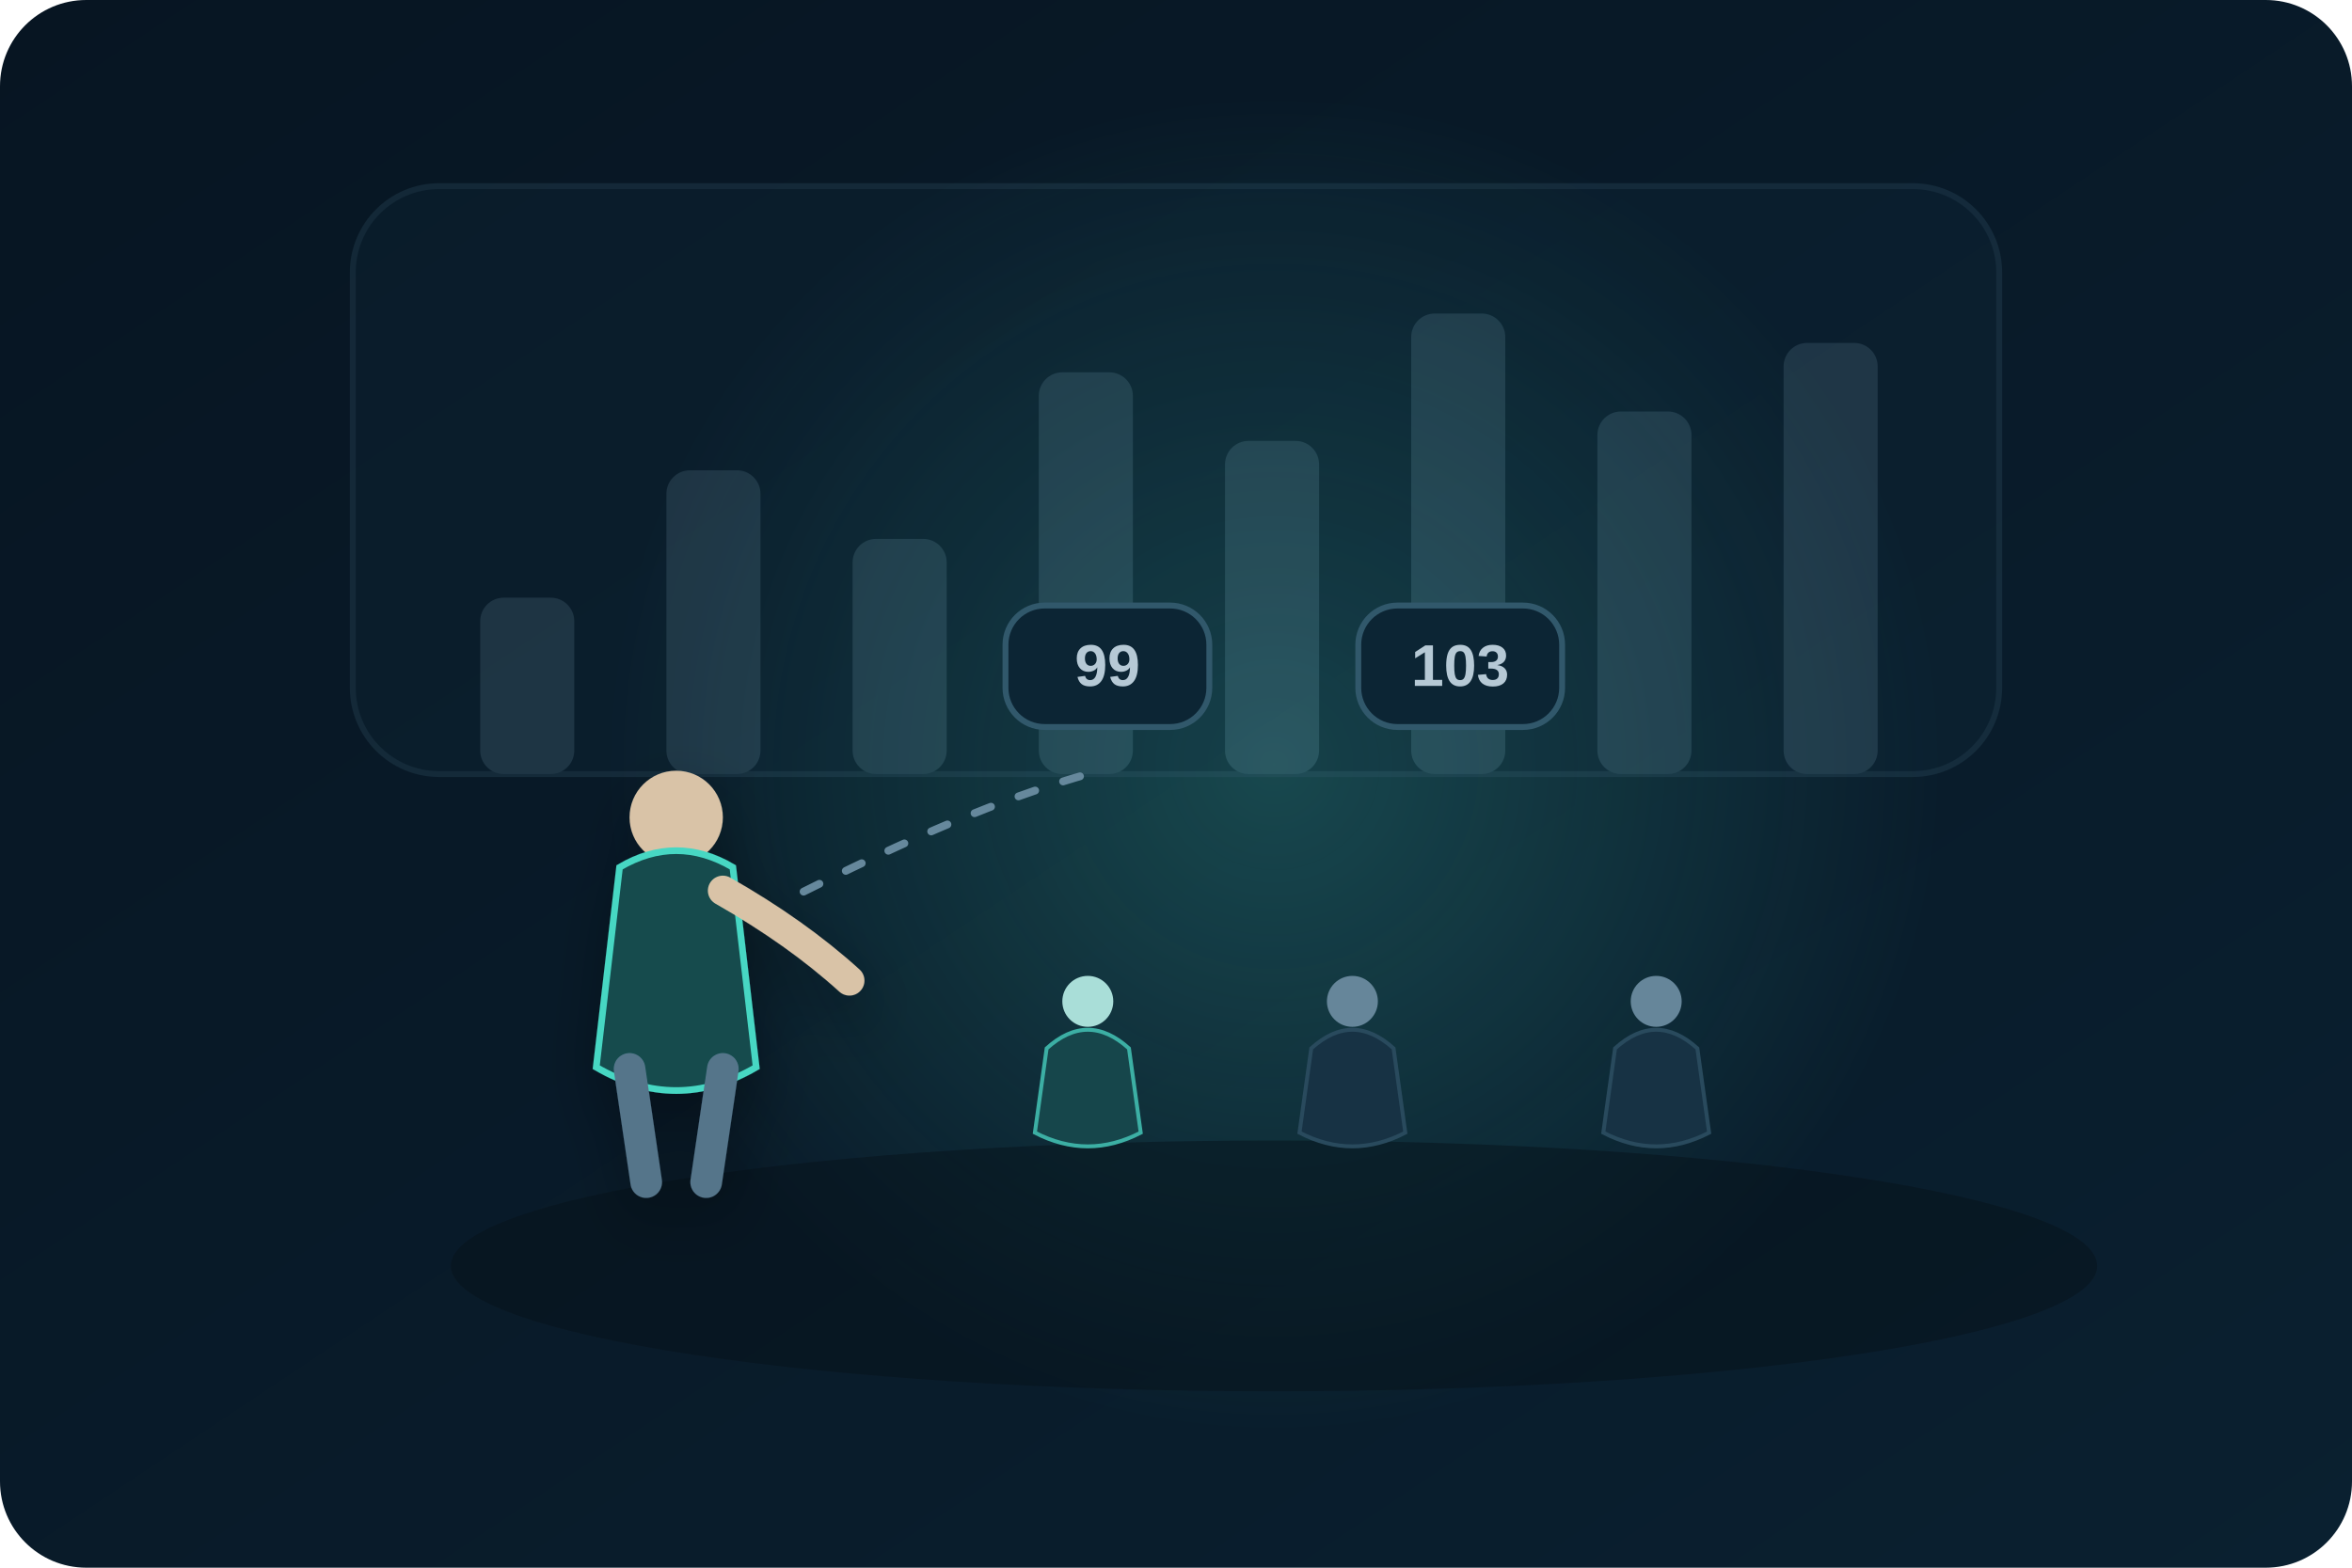
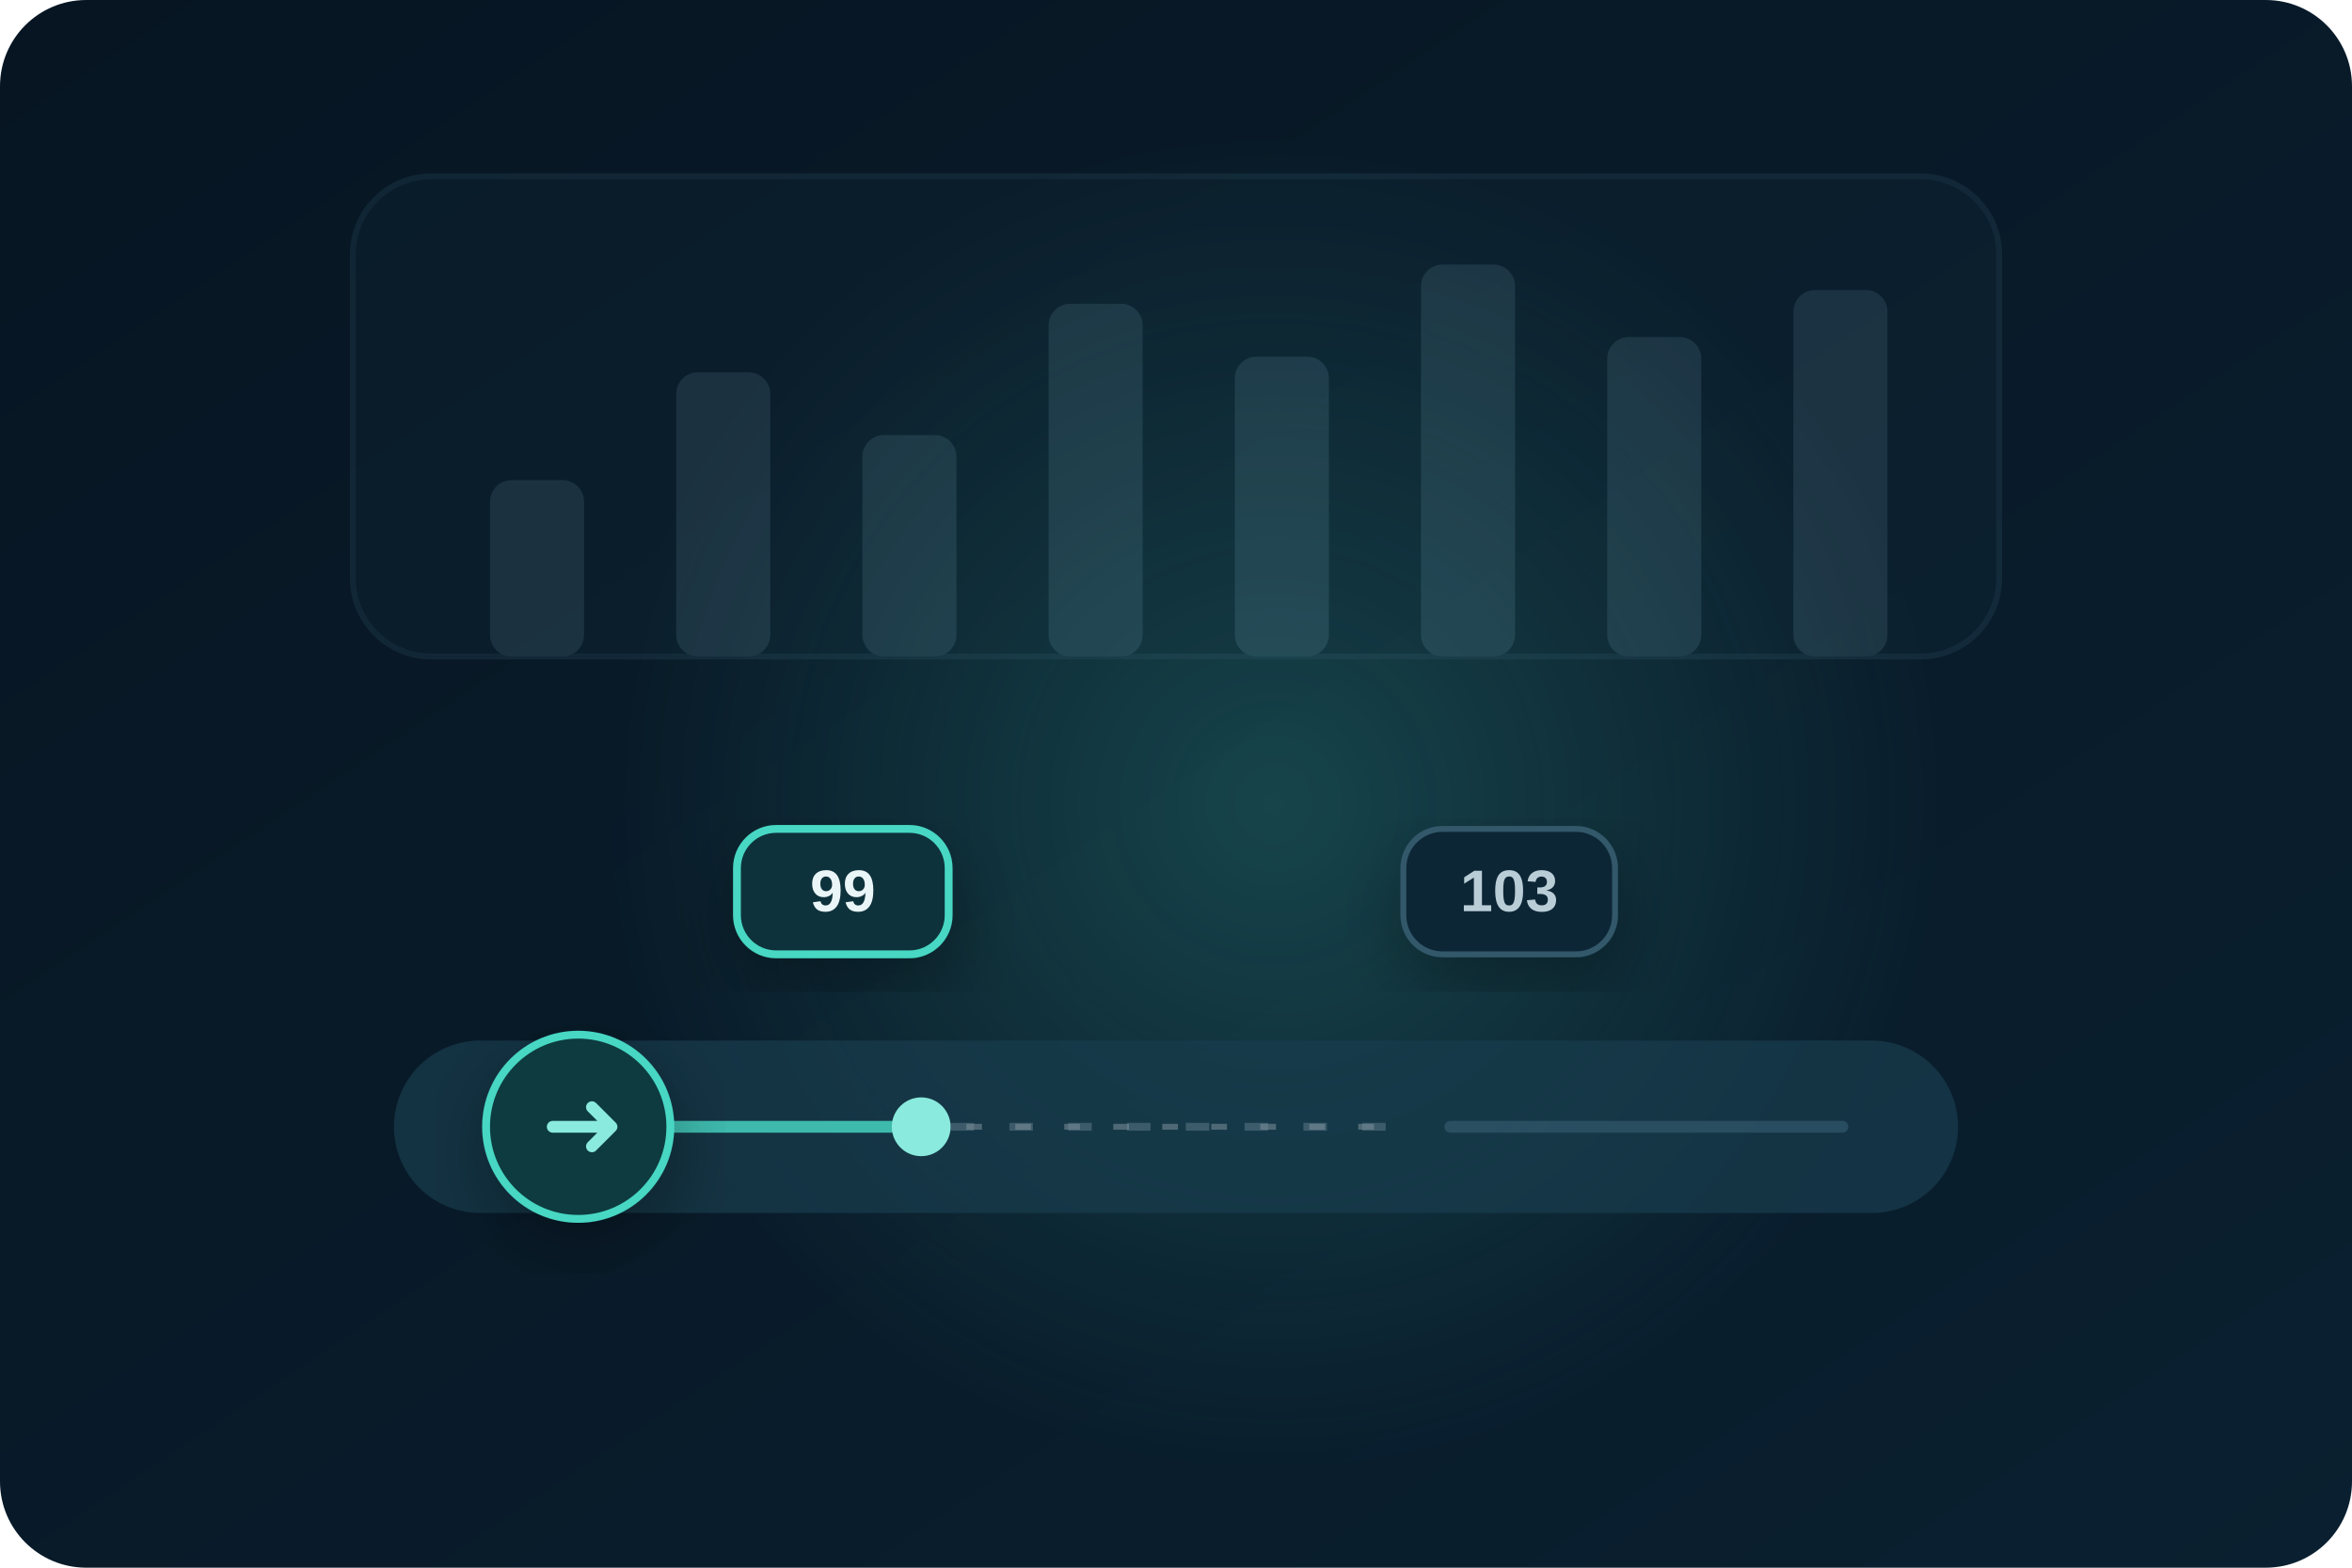
<svg xmlns="http://www.w3.org/2000/svg" width="1200" height="800" viewBox="0 0 1200 800" preserveAspectRatio="xMidYMid meet">
  <defs>
    <linearGradient id="bg" x2="1" y2="1">
      <stop stop-color="#071522" />
      <stop offset="1" stop-color="#0A2030" />
    </linearGradient>
-     <radialGradient id="h">
-       <stop stop-color="#47D7C3" stop-opacity=".24" />
+     <radialGradient id="halo">
+       <stop stop-color="#47D7C3" stop-opacity=".22" />
      <stop offset="1" stop-color="#47D7C3" stop-opacity="0" />
    </radialGradient>
-     <filter id="s" x="-30%" y="-30%" width="160%" height="160%">
-       <feDropShadow dy="16" stdDeviation="18" flood-opacity=".34" />
+     <filter id="shadow" x="-30%" y="-30%" width="160%" height="160%">
+       <feDropShadow dy="14" stdDeviation="18" flood-opacity=".30" />
    </filter>
  </defs>
  <rect width="1200" height="800" rx="44" fill="url(#bg)" />
-   <circle cx="650" cy="390" r="340" fill="url(#h)" />
-   <g transform="translate(180 95)" opacity=".25">
-     <rect width="840" height="300" rx="44" fill="#102C3D" stroke="#365B6E" stroke-width="3" />
+   <circle cx="650" cy="410" r="340" fill="url(#halo)" />
+   <g transform="translate(180 90)" opacity=".22">
+     <rect width="840" height="245" rx="40" fill="#102C3D" stroke="#365B6E" stroke-width="3" />
    <g fill="#5E879D">
-       <rect x="65" y="210" width="48" height="90" rx="12" />
-       <rect x="160" y="145" width="48" height="155" rx="12" />
-       <rect x="255" y="180" width="48" height="120" rx="12" />
-       <rect x="350" y="95" width="48" height="205" rx="12" />
-       <rect x="445" y="130" width="48" height="170" rx="12" />
-       <rect x="540" y="65" width="48" height="235" rx="12" />
-       <rect x="635" y="115" width="48" height="185" rx="12" />
-       <rect x="730" y="80" width="48" height="220" rx="12" />
+       <rect x="70" y="155" width="48" height="90" rx="11" />
+       <rect x="165" y="100" width="48" height="145" rx="11" />
+       <rect x="260" y="132" width="48" height="113" rx="11" />
+       <rect x="355" y="65" width="48" height="180" rx="11" />
+       <rect x="450" y="92" width="48" height="153" rx="11" />
+       <rect x="545" y="45" width="48" height="200" rx="11" />
+       <rect x="640" y="82" width="48" height="163" rx="11" />
+       <rect x="735" y="58" width="48" height="187" rx="11" />
    </g>
  </g>
-   <ellipse cx="650" cy="646" rx="420" ry="64" fill="#06111A" opacity=".5" />
-   <g transform="translate(345 480) scale(.85)" filter="url(#s)">
-     <circle cy="-74" r="28" fill="#D9C3A7" />
-     <path d="M-34-44Q0-64 34-44L48 76Q0 104-48 76Z" fill="#124C4D" stroke="#47D7C3" stroke-width="4" />
-     <path d="M28-30Q72-5 104 24" fill="none" stroke="#D9C3A7" stroke-width="18" stroke-linecap="round" />
-     <path d="M-28 77L-18 145M28 77L18 145" stroke="#55758A" stroke-width="19" stroke-linecap="round" />
-   </g>
-   <g stroke-width="2">
-     <g transform="translate(555 535)">
-       <circle cy="-24" r="13" fill="#A9DED8" />
-       <path d="M-21 0Q0-19 21 0L27 43Q0 57-27 43Z" fill="#16464B" stroke="#3CAFA4" />
+   <path d="M245 575H955" stroke="#183B4C" stroke-width="88" stroke-linecap="round" opacity=".72" />
+   <path d="M260 575H460" stroke="#47D7C3" stroke-width="6" stroke-linecap="round" opacity=".82" />
+   <path d="M740 575H940" stroke="#31586B" stroke-width="6" stroke-linecap="round" opacity=".72" />
+   <path d="M485 575H715" stroke="#6B8494" stroke-width="4" stroke-dasharray="12 18" opacity=".45" />
+   <g font-family="Arial, sans-serif" font-size="30" font-weight="700" text-anchor="middle" filter="url(#shadow)">
+     <g transform="translate(430 455)">
+       <rect x="-54" y="-32" width="108" height="64" rx="20" fill="#0E303A" stroke="#47D7C3" stroke-width="4" />
+       <text y="10" fill="#EAF5F7">99</text>
    </g>
-     <g transform="translate(690 535)">
-       <circle cy="-24" r="13" fill="#66869A" />
-       <path d="M-21 0Q0-19 21 0L27 43Q0 57-27 43Z" fill="#173244" stroke="#294A5D" />
-     </g>
-     <g transform="translate(845 535)">
-       <circle cy="-24" r="13" fill="#66869A" />
-       <path d="M-21 0Q0-19 21 0L27 43Q0 57-27 43Z" fill="#173244" stroke="#294A5D" />
+     <g transform="translate(770 455)">
+       <rect x="-54" y="-32" width="108" height="64" rx="20" fill="#0C2534" stroke="#31586B" stroke-width="3" />
+       <text y="10" fill="#B9CDD7">103</text>
    </g>
  </g>
-   <g font-family="Arial" font-size="30" font-weight="700" text-anchor="middle">
-     <g transform="translate(565 340)">
-       <rect x="-52" y="-31" width="104" height="62" rx="20" fill="#0C2534" stroke="#31586B" stroke-width="3" />
-       <text y="10" fill="#B6C9D5">99</text>
-     </g>
-     <g transform="translate(745 340)">
-       <rect x="-52" y="-31" width="104" height="62" rx="20" fill="#0C2534" stroke="#31586B" stroke-width="3" />
-       <text y="10" fill="#B6C9D5">103</text>
-     </g>
+   <g transform="translate(295 575)" filter="url(#shadow)">
+     <circle r="47" fill="#0E3B3F" stroke="#47D7C3" stroke-width="4" />
+     <path d="M-13 0H17M7-10L17 0 7 10" fill="none" stroke="#8AEADD" stroke-width="6" stroke-linecap="round" stroke-linejoin="round" />
  </g>
-   <path d="M410 455C480 420 520 405 555 395" fill="none" stroke="#66889C" stroke-width="4" stroke-linecap="round" stroke-dasharray="9 15" />
+   <circle cx="470" cy="575" r="15" fill="#8AEADD" />
+   <path d="M493 575H705" stroke="#7D909B" stroke-width="3" stroke-dasharray="8 17" opacity=".55" />
</svg>
